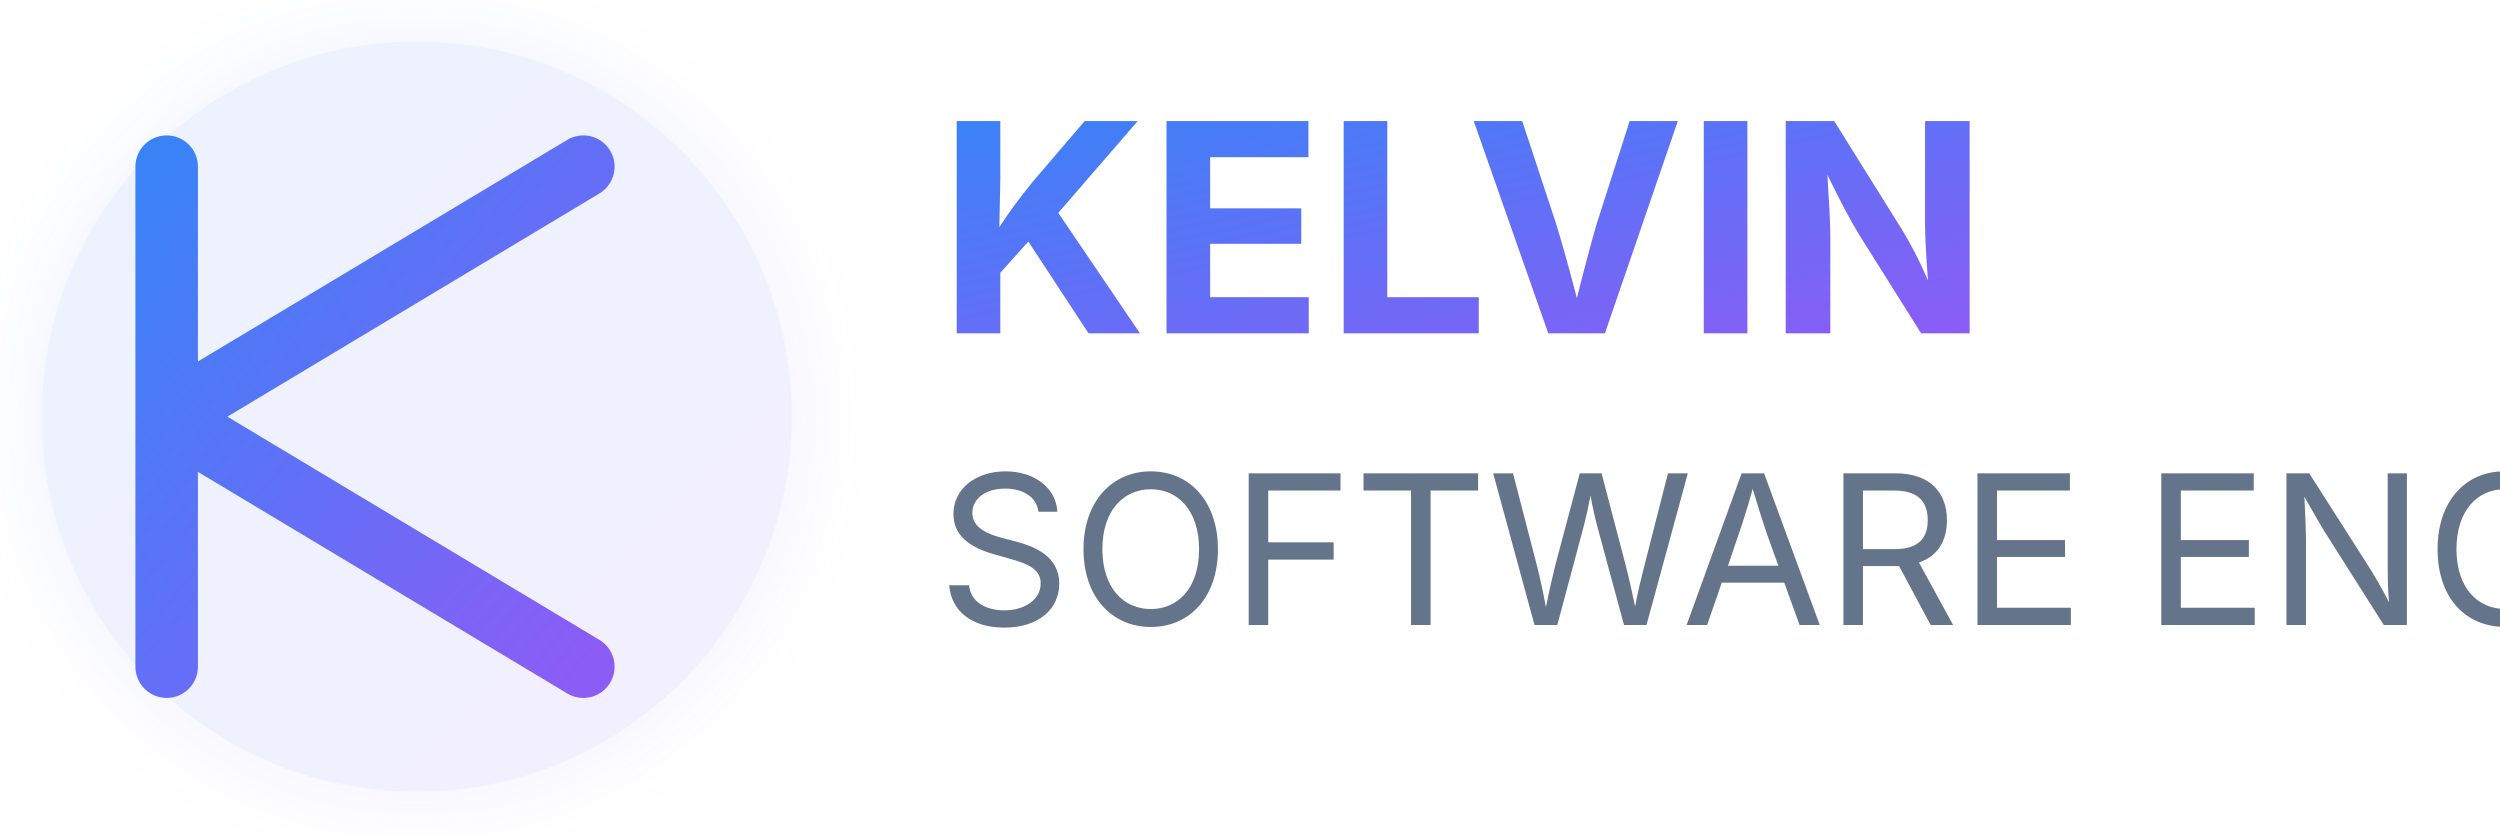
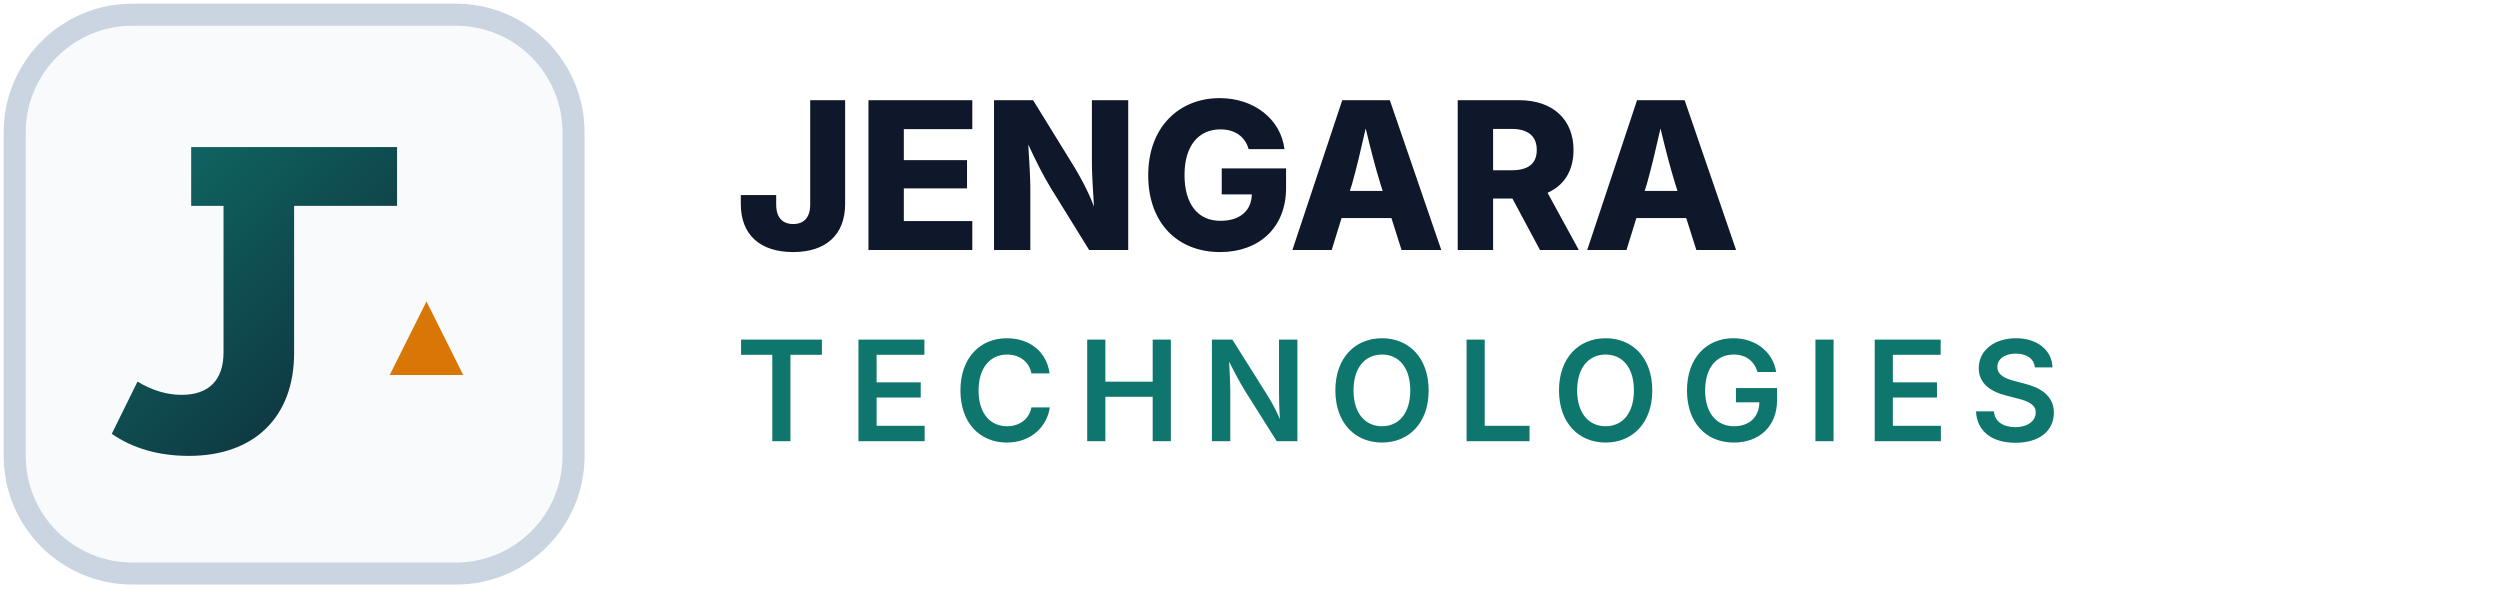
- <svg xmlns="http://www.w3.org/2000/svg" width="120" height="40" viewBox="0 0 120 40" fill="none">
+ <svg xmlns="http://www.w3.org/2000/svg" width="170" height="40" viewBox="0 0 170 40" fill="none" role="img" aria-labelledby="logoTitle">
  <defs>
-     <linearGradient id="logoGradient" x1="0%" y1="0%" x2="100%" y2="100%">
-       <stop offset="0%" style="stop-color:#3B82F6;stop-opacity:1" />
-       <stop offset="100%" style="stop-color:#8B5CF6;stop-opacity:1" />
+     <linearGradient id="markGradient" x1="6" y1="6" x2="34" y2="34" gradientUnits="userSpaceOnUse">
+       <stop stop-color="#0F766E" />
+       <stop offset="1" stop-color="#0F172A" />
    </linearGradient>
-     <filter id="glow" x="-20%" y="-20%" width="140%" height="140%">
-       <feGaussianBlur stdDeviation="2" result="coloredBlur" />
-       <feMerge>
-         <feMergeNode in="coloredBlur" />
-         <feMergeNode in="SourceGraphic" />
-       </feMerge>
-     </filter>
  </defs>
-   <circle cx="20" cy="20" r="18" fill="url(#logoGradient)" filter="url(#glow)" opacity="0.1" />
-   <path d="M8 8 L8 32 M8 20 L28 8 M8 20 L28 32" stroke="url(#logoGradient)" stroke-width="3" stroke-linecap="round" stroke-linejoin="round" fill="none" />
-   <text x="45" y="16" font-family="Inter, system-ui, sans-serif" font-weight="700" font-size="14" fill="url(#logoGradient)">
-     KELVIN
+   <rect x="1" y="1" width="38" height="38" rx="8" fill="#F8FAFC" stroke="#CBD5E1" stroke-width="1.5" />
+   <path d="M13 10H27V14H20V24C20 28.4 17.25 31 12.85 31C10.8 31 9.05 30.5 7.6 29.5L9.35 25.95C10.35 26.55 11.35 26.85 12.35 26.85C14.2 26.85 15.2 25.85 15.2 23.95V14H13V10Z" fill="url(#markGradient)" />
+   <path d="M26.5 25.5H31.5L29 20.5L26.5 25.5Z" fill="#D97706" />
+   <text x="50" y="17" font-family="Inter Tight, Inter, system-ui, sans-serif" font-weight="800" font-size="14" letter-spacing="0" fill="#0F172A">
+     JENGARA
  </text>
-   <text x="45" y="30" font-family="Inter, system-ui, sans-serif" font-weight="400" font-size="10" fill="#64748B">
-     SOFTWARE ENGINEER
+   <text x="50" y="30" font-family="Inter, system-ui, sans-serif" font-weight="600" font-size="9.5" letter-spacing="1.4" fill="#0F766E">
+     TECHNOLOGIES
  </text>
</svg>
